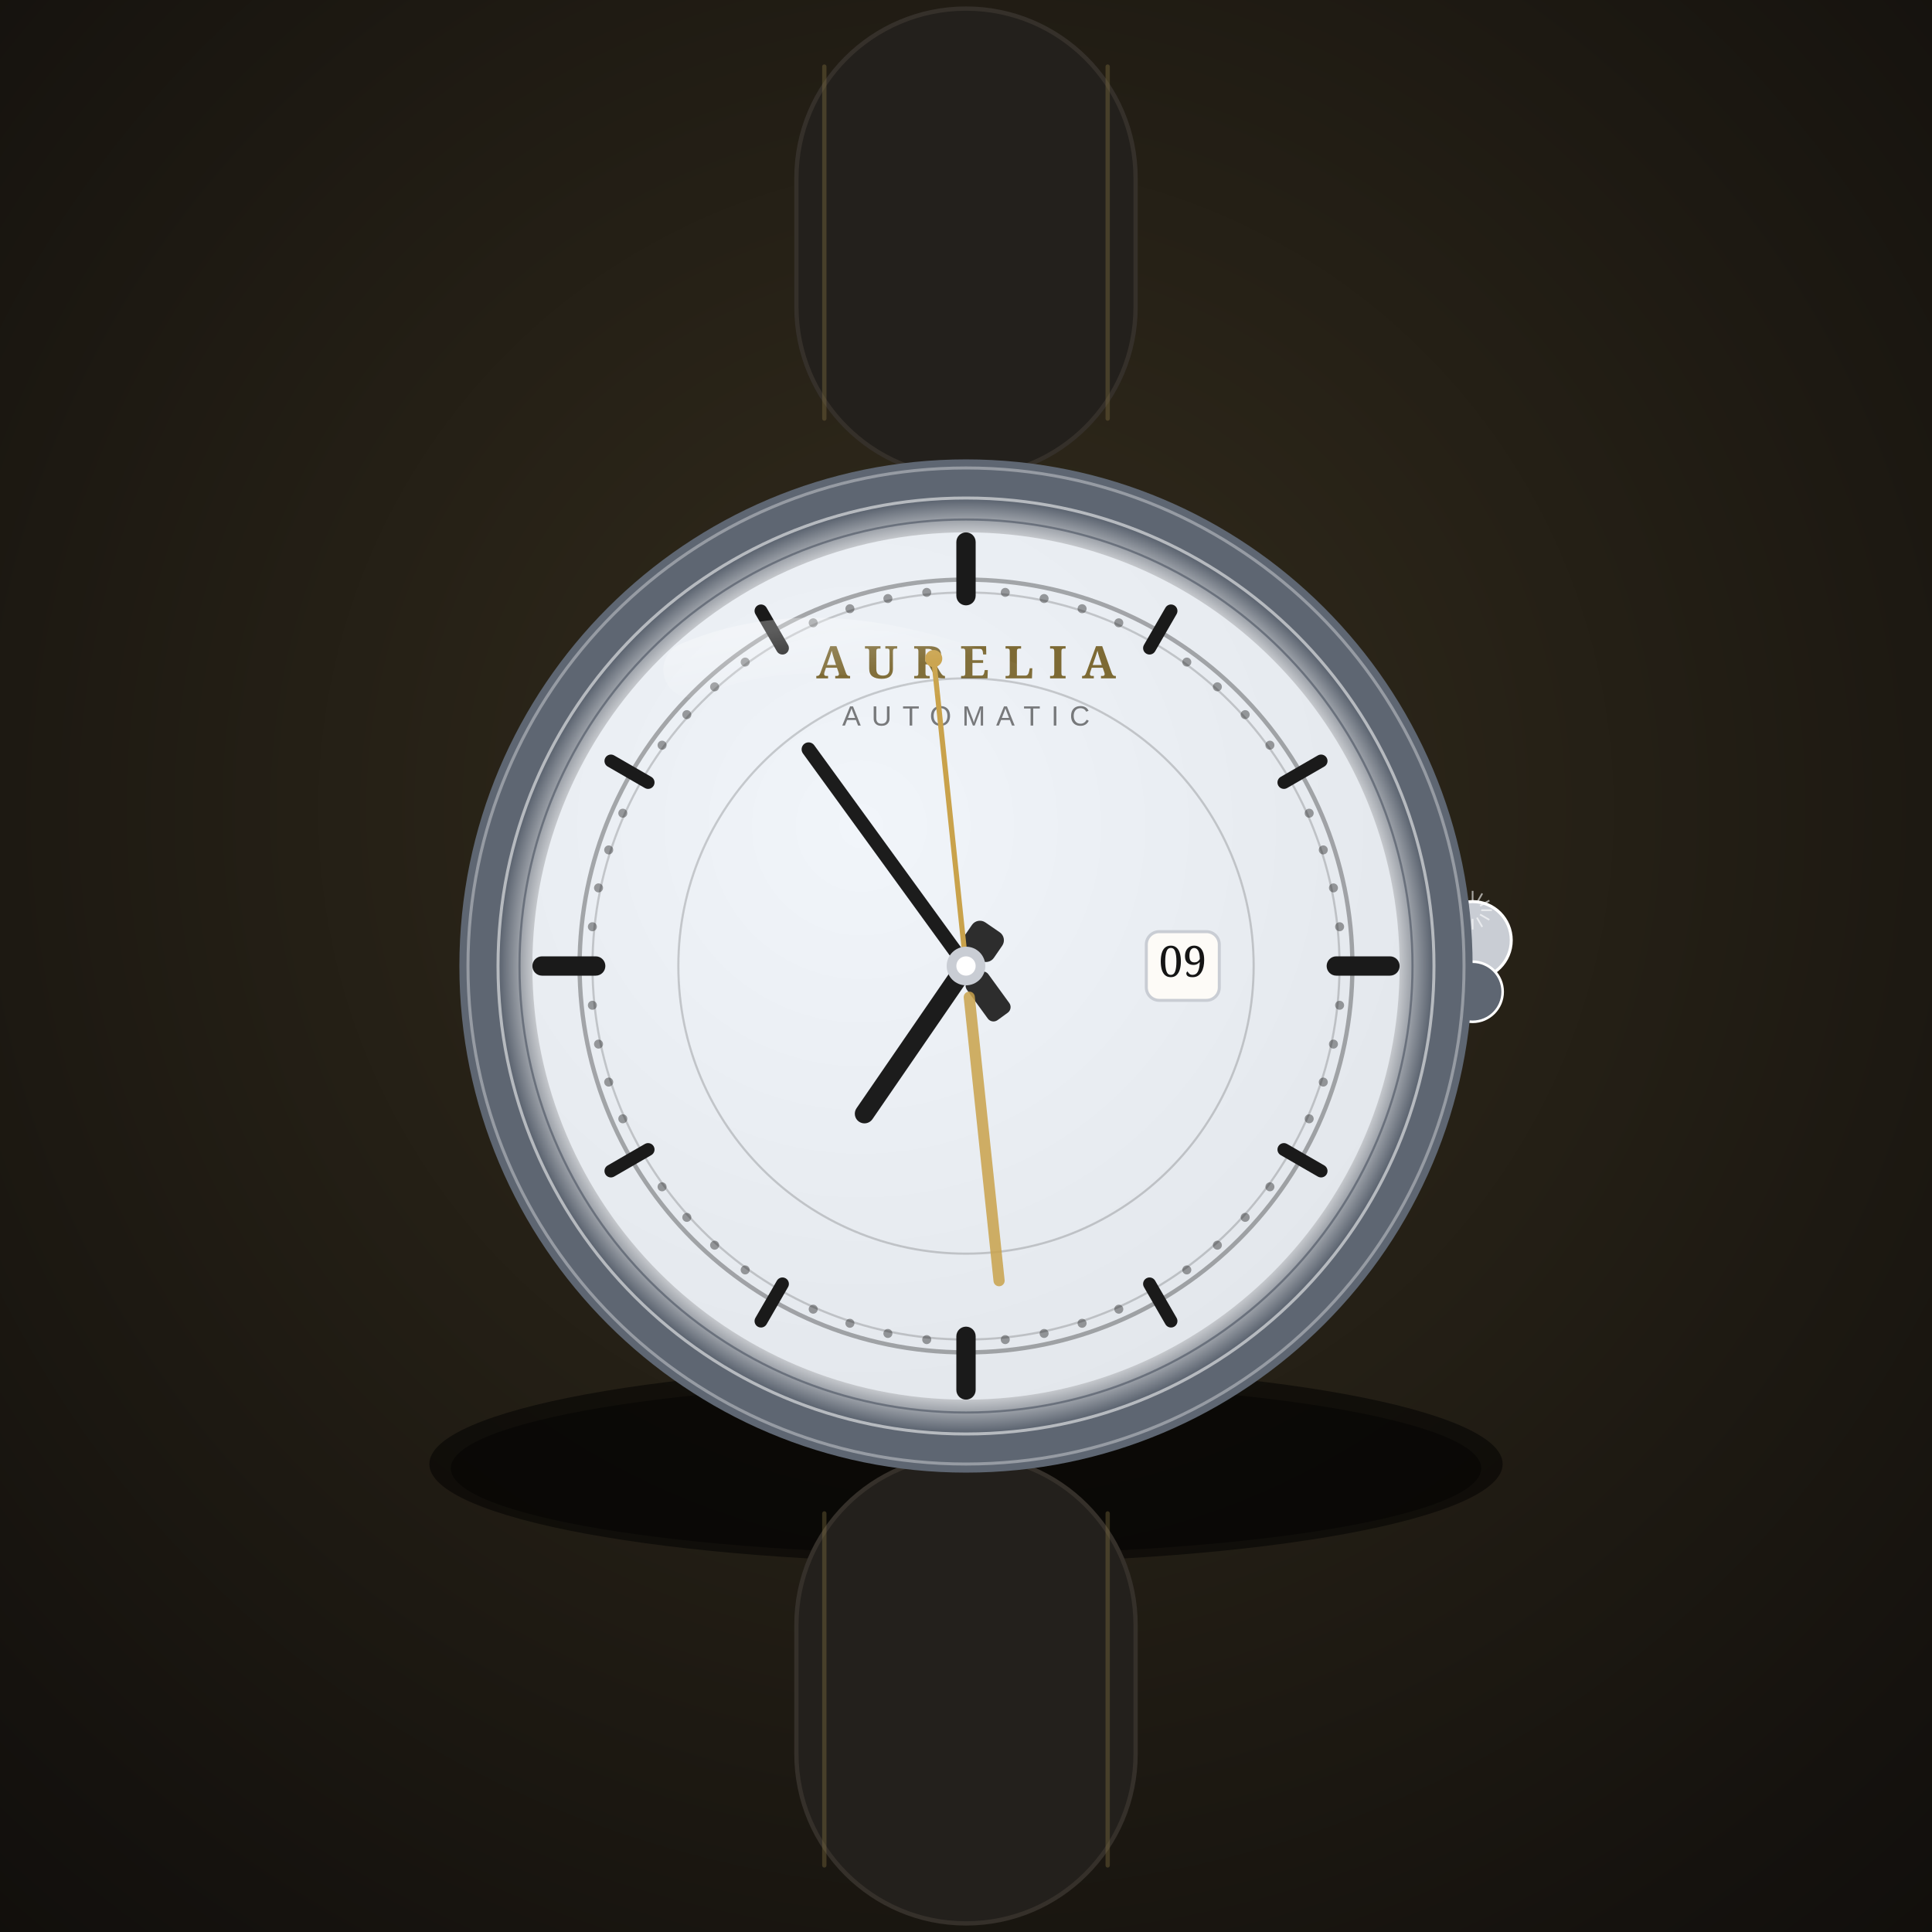
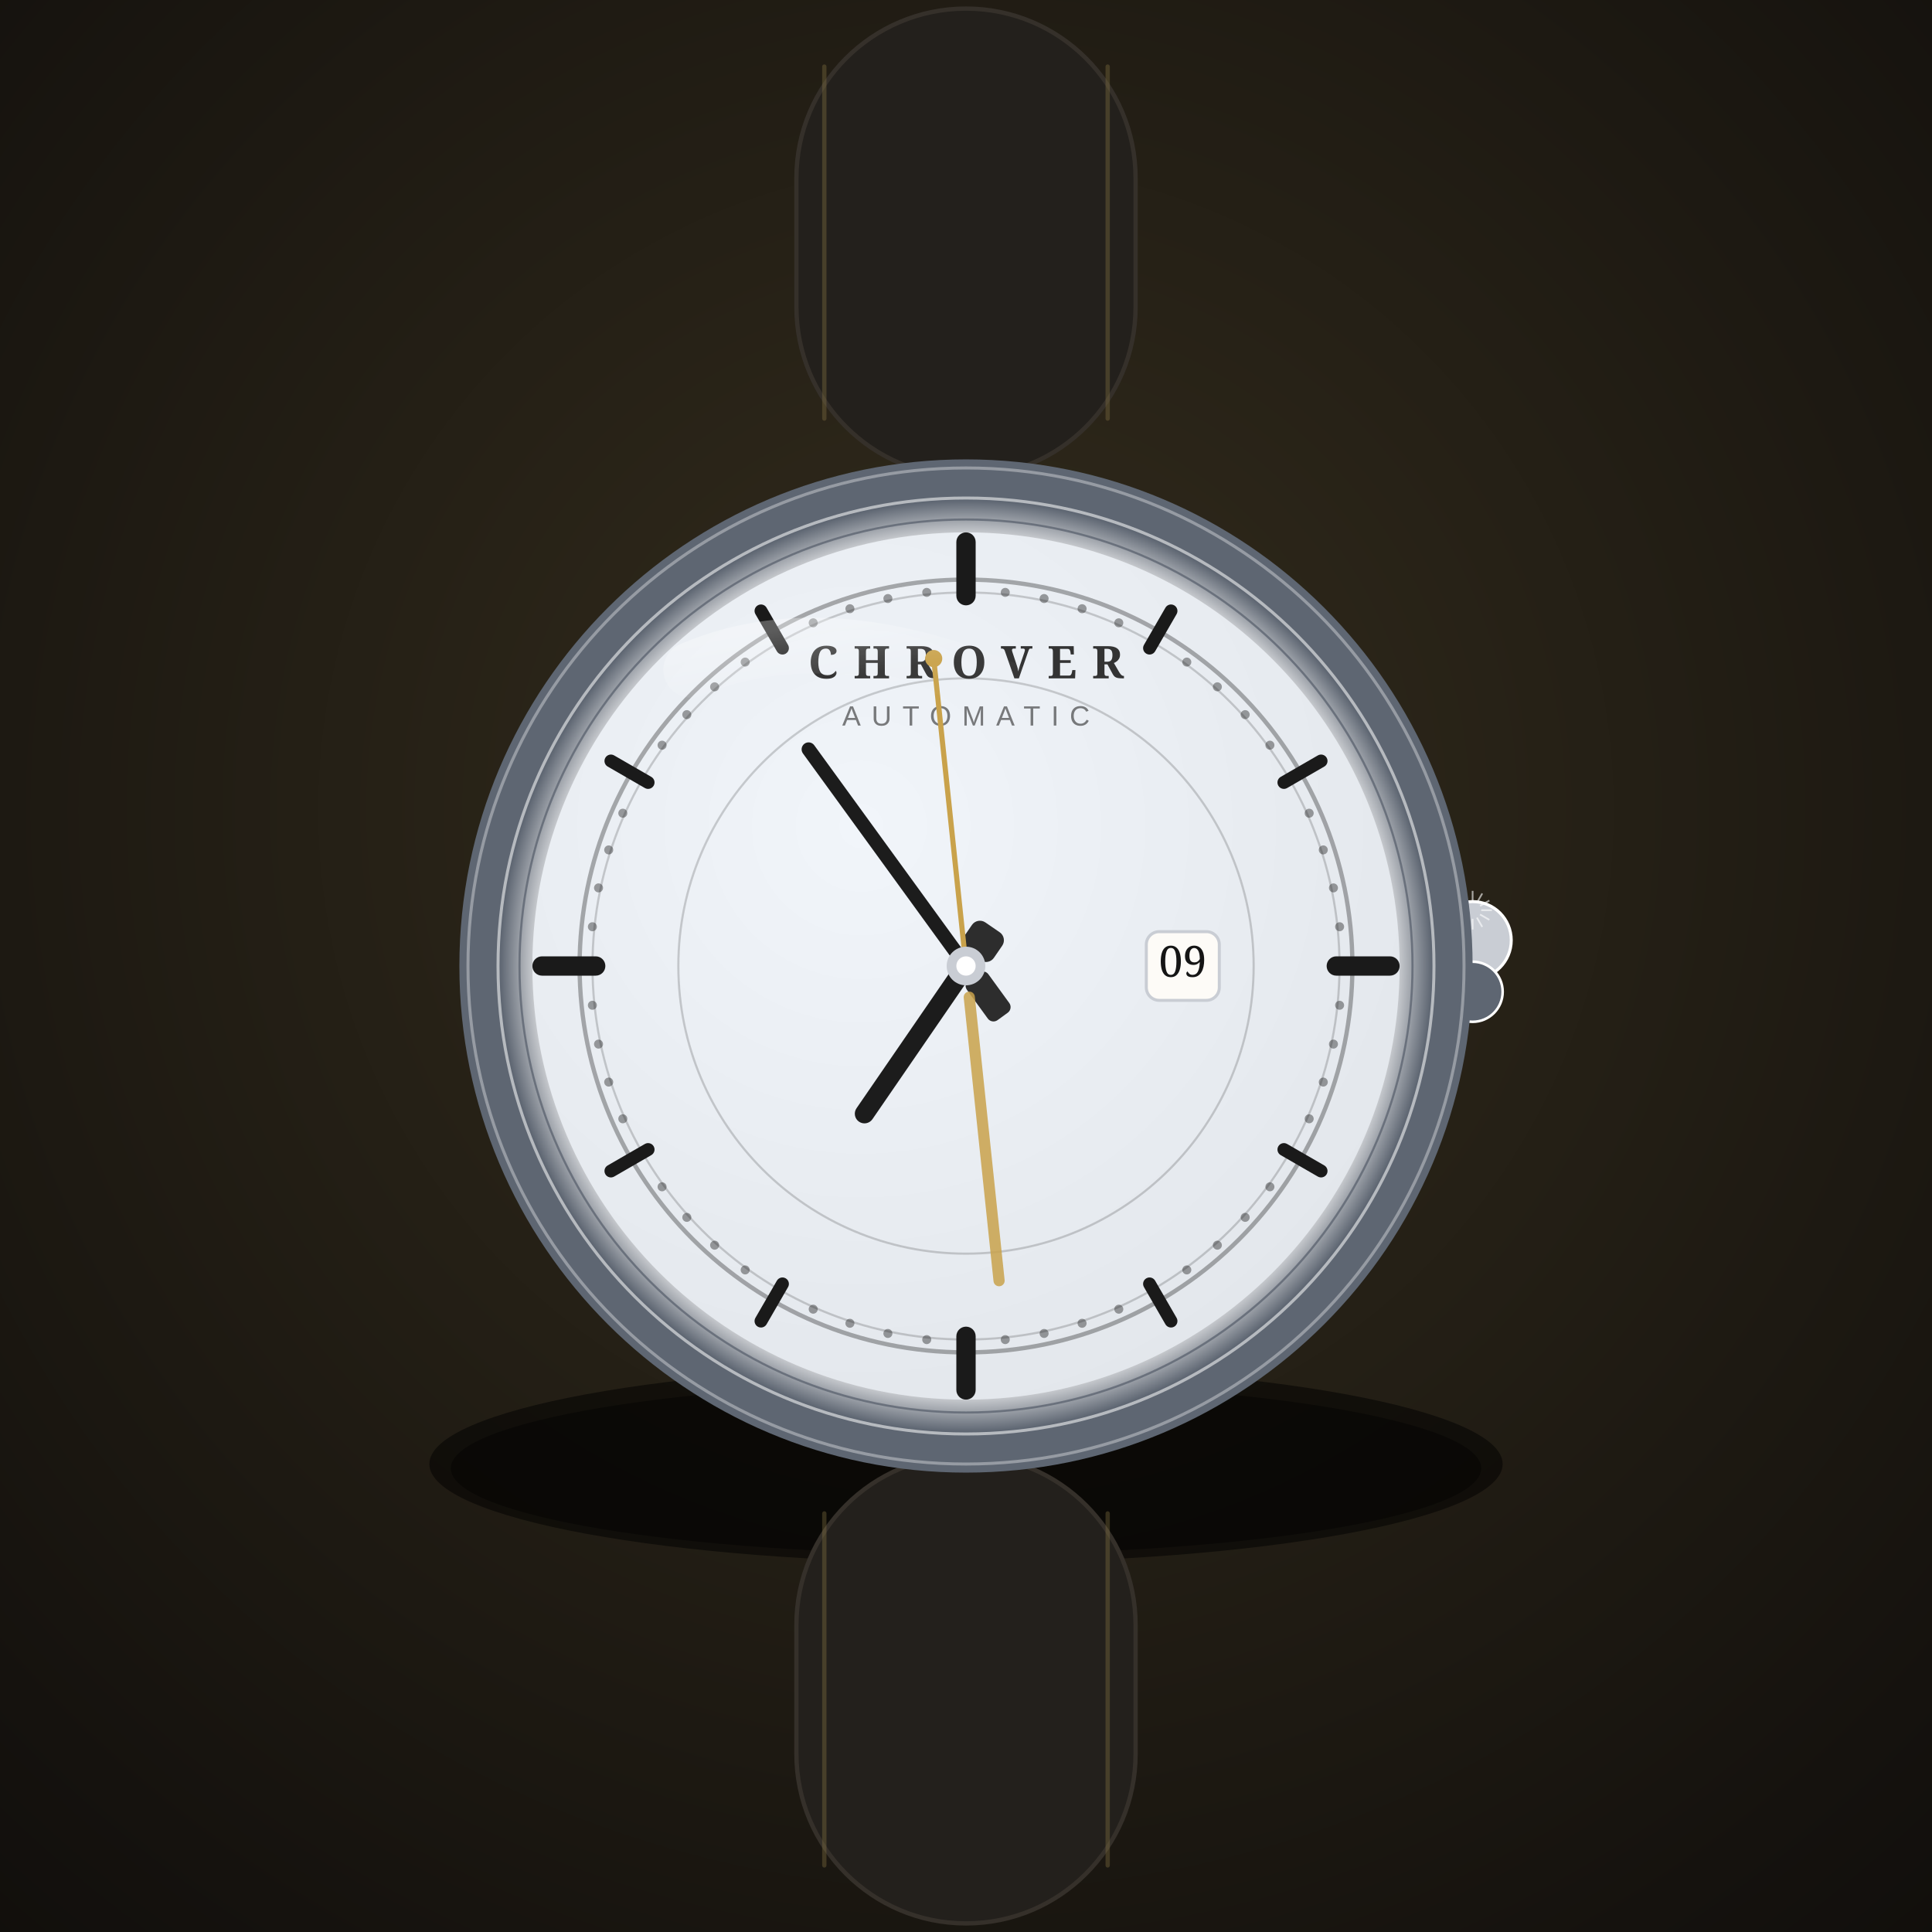
<svg xmlns="http://www.w3.org/2000/svg" width="900" height="900" viewBox="0 0 900 900" font-family="Arial, sans-serif">
  <defs>
    <radialGradient id="bg0" cx="0.5" cy="0.42" r="0.95">
      <stop offset="0%" stop-color="hsl(42 28% 16%)" />
      <stop offset="70%" stop-color="#15120e" />
      <stop offset="100%" stop-color="#0a0908" />
    </radialGradient>
    <linearGradient id="case0" x1="0" y1="0" x2="1" y2="1">
      <stop offset="0%" stop-color="#ffffff" />
      <stop offset="45%" stop-color="#5e6672" stop-opacity="0.9" />
      <stop offset="100%" stop-color="#ffffff" />
    </linearGradient>
    <radialGradient id="dial0" cx="0.38" cy="0.34" r="0.9">
      <stop offset="0%" stop-color="#f1f5fa" />
      <stop offset="100%" stop-color="#dfe3e8" />
    </radialGradient>
    <radialGradient id="caseRim0" cx="0.5" cy="0.5" r="0.5">
      <stop offset="82%" stop-color="#ffffff" />
      <stop offset="92%" stop-color="#5e6672" />
      <stop offset="100%" stop-color="#5e6672" />
    </radialGradient>
    <linearGradient id="glass0" x1="0" y1="0" x2="1" y2="1">
      <stop offset="0%" stop-color="#fff" stop-opacity="0.32" />
      <stop offset="45%" stop-color="#fff" stop-opacity="0.04" />
      <stop offset="100%" stop-color="#fff" stop-opacity="0" />
    </linearGradient>
  </defs>
  <rect width="900" height="900" fill="url(#bg0)" />
  <ellipse cx="450" cy="682" rx="250" ry="46" fill="#000" opacity="0.5" />
  <ellipse cx="450" cy="684" rx="240" ry="40" fill="#000" opacity="0.4" />
  <g transform="scale(1) translate(0 0)">
    <rect x="371" y="4" width="158" height="218" rx="79" fill="#23201c" stroke="#35302a" stroke-width="2" />
    <rect x="383" y="30" width="2" height="166" rx="1" fill="#8a7744" opacity="0.35" />
    <rect x="515" y="30" width="2" height="166" rx="1" fill="#8a7744" opacity="0.35" />
    <rect x="371" y="678" width="158" height="218" rx="79" fill="#23201c" stroke="#35302a" stroke-width="2" />
    <rect x="383" y="704" width="2" height="166" rx="1" fill="#8a7744" opacity="0.35" />
    <rect x="515" y="704" width="2" height="166" rx="1" fill="#8a7744" opacity="0.35" />
    <rect x="652" y="438" width="22" height="24" rx="5" fill="#5e6672" stroke="#ffffff" stroke-width="1" />
    <circle cx="686" cy="438" r="18" fill="#c9cdd4" stroke="#ffffff" stroke-width="1.4" />
    <circle cx="686" cy="462" r="14" fill="#5e6672" stroke="#ffffff" stroke-width="1.2" />
    <g fill="#c9cdd4" stroke="#ffffff" stroke-opacity="0.6" stroke-width="0.8">
      <path d="M 690 424 L 695 424" />
      <path d="M 689.464 426 L 693.794 428.5" />
      <path d="M 688 427.464 L 690.5 431.794" />
      <path d="M 686 428 L 686 433" />
      <path d="M 684 427.464 L 681.5 431.794" />
      <path d="M 682.536 426 L 678.206 428.5" />
      <path d="M 682 424 L 677 424" />
      <path d="M 682.536 422 L 678.206 419.5" />
      <path d="M 684 420.536 L 681.5 416.206" />
      <path d="M 686 420 L 686 415" />
      <path d="M 688 420.536 L 690.5 416.206" />
      <path d="M 689.464 422 L 693.794 419.5" />
    </g>
    <circle cx="450" cy="450" r="236" fill="url(#caseRim0)" />
    <circle cx="450" cy="450" r="224" fill="none" stroke="#5e6672" stroke-width="3" />
    <circle cx="450" cy="450" r="202" fill="url(#dial0)" />
    <g>
      <circle cx="450" cy="450" r="218" fill="none" stroke="#ffffff" stroke-opacity="0.55" stroke-width="1.4" />
      <circle cx="450" cy="450" r="208" fill="none" stroke="#5e6672" stroke-opacity="0.8" stroke-width="1" />
    </g>
    <circle cx="450" cy="450" r="180" fill="none" stroke="rgba(30,30,30,0.35)" stroke-width="2" />
    <circle cx="450" cy="450" r="174" fill="none" stroke="rgba(30,30,30,0.2)" stroke-width="1" />
    <g transform="rotate(6 450 450)">
      <circle cx="450" cy="275" r="2.1" fill="rgba(20,20,20,0.4)" />
    </g>
    <g transform="rotate(12 450 450)">
      <circle cx="450" cy="275" r="2.1" fill="rgba(20,20,20,0.4)" />
    </g>
    <g transform="rotate(18 450 450)">
      <circle cx="450" cy="275" r="2.1" fill="rgba(20,20,20,0.4)" />
    </g>
    <g transform="rotate(24 450 450)">
      <circle cx="450" cy="275" r="2.1" fill="rgba(20,20,20,0.4)" />
    </g>
    <g transform="rotate(36 450 450)">
      <circle cx="450" cy="275" r="2.1" fill="rgba(20,20,20,0.4)" />
    </g>
    <g transform="rotate(42 450 450)">
      <circle cx="450" cy="275" r="2.1" fill="rgba(20,20,20,0.4)" />
    </g>
    <g transform="rotate(48 450 450)">
      <circle cx="450" cy="275" r="2.1" fill="rgba(20,20,20,0.4)" />
    </g>
    <g transform="rotate(54 450 450)">
      <circle cx="450" cy="275" r="2.1" fill="rgba(20,20,20,0.4)" />
    </g>
    <g transform="rotate(66 450 450)">
      <circle cx="450" cy="275" r="2.1" fill="rgba(20,20,20,0.4)" />
    </g>
    <g transform="rotate(72 450 450)">
      <circle cx="450" cy="275" r="2.1" fill="rgba(20,20,20,0.4)" />
    </g>
    <g transform="rotate(78 450 450)">
      <circle cx="450" cy="275" r="2.1" fill="rgba(20,20,20,0.4)" />
    </g>
    <g transform="rotate(84 450 450)">
      <circle cx="450" cy="275" r="2.1" fill="rgba(20,20,20,0.4)" />
    </g>
    <g transform="rotate(96 450 450)">
      <circle cx="450" cy="275" r="2.1" fill="rgba(20,20,20,0.4)" />
    </g>
    <g transform="rotate(102 450 450)">
      <circle cx="450" cy="275" r="2.1" fill="rgba(20,20,20,0.4)" />
    </g>
    <g transform="rotate(108 450 450)">
      <circle cx="450" cy="275" r="2.1" fill="rgba(20,20,20,0.4)" />
    </g>
    <g transform="rotate(114 450 450)">
      <circle cx="450" cy="275" r="2.1" fill="rgba(20,20,20,0.4)" />
    </g>
    <g transform="rotate(126 450 450)">
      <circle cx="450" cy="275" r="2.1" fill="rgba(20,20,20,0.4)" />
    </g>
    <g transform="rotate(132 450 450)">
      <circle cx="450" cy="275" r="2.1" fill="rgba(20,20,20,0.4)" />
    </g>
    <g transform="rotate(138 450 450)">
      <circle cx="450" cy="275" r="2.1" fill="rgba(20,20,20,0.4)" />
    </g>
    <g transform="rotate(144 450 450)">
      <circle cx="450" cy="275" r="2.1" fill="rgba(20,20,20,0.4)" />
    </g>
    <g transform="rotate(156 450 450)">
      <circle cx="450" cy="275" r="2.1" fill="rgba(20,20,20,0.4)" />
    </g>
    <g transform="rotate(162 450 450)">
      <circle cx="450" cy="275" r="2.1" fill="rgba(20,20,20,0.4)" />
    </g>
    <g transform="rotate(168 450 450)">
      <circle cx="450" cy="275" r="2.1" fill="rgba(20,20,20,0.4)" />
    </g>
    <g transform="rotate(174 450 450)">
      <circle cx="450" cy="275" r="2.1" fill="rgba(20,20,20,0.4)" />
    </g>
    <g transform="rotate(186 450 450)">
      <circle cx="450" cy="275" r="2.1" fill="rgba(20,20,20,0.4)" />
    </g>
    <g transform="rotate(192 450 450)">
      <circle cx="450" cy="275" r="2.1" fill="rgba(20,20,20,0.4)" />
    </g>
    <g transform="rotate(198 450 450)">
      <circle cx="450" cy="275" r="2.1" fill="rgba(20,20,20,0.4)" />
    </g>
    <g transform="rotate(204 450 450)">
      <circle cx="450" cy="275" r="2.1" fill="rgba(20,20,20,0.4)" />
    </g>
    <g transform="rotate(216 450 450)">
      <circle cx="450" cy="275" r="2.1" fill="rgba(20,20,20,0.4)" />
    </g>
    <g transform="rotate(222 450 450)">
      <circle cx="450" cy="275" r="2.1" fill="rgba(20,20,20,0.4)" />
    </g>
    <g transform="rotate(228 450 450)">
      <circle cx="450" cy="275" r="2.1" fill="rgba(20,20,20,0.4)" />
    </g>
    <g transform="rotate(234 450 450)">
      <circle cx="450" cy="275" r="2.1" fill="rgba(20,20,20,0.4)" />
    </g>
    <g transform="rotate(246 450 450)">
      <circle cx="450" cy="275" r="2.1" fill="rgba(20,20,20,0.4)" />
    </g>
    <g transform="rotate(252 450 450)">
      <circle cx="450" cy="275" r="2.1" fill="rgba(20,20,20,0.4)" />
    </g>
    <g transform="rotate(258 450 450)">
      <circle cx="450" cy="275" r="2.1" fill="rgba(20,20,20,0.4)" />
    </g>
    <g transform="rotate(264 450 450)">
      <circle cx="450" cy="275" r="2.1" fill="rgba(20,20,20,0.4)" />
    </g>
    <g transform="rotate(276 450 450)">
      <circle cx="450" cy="275" r="2.1" fill="rgba(20,20,20,0.4)" />
    </g>
    <g transform="rotate(282 450 450)">
      <circle cx="450" cy="275" r="2.1" fill="rgba(20,20,20,0.4)" />
    </g>
    <g transform="rotate(288 450 450)">
      <circle cx="450" cy="275" r="2.1" fill="rgba(20,20,20,0.4)" />
    </g>
    <g transform="rotate(294 450 450)">
      <circle cx="450" cy="275" r="2.1" fill="rgba(20,20,20,0.4)" />
    </g>
    <g transform="rotate(306 450 450)">
      <circle cx="450" cy="275" r="2.1" fill="rgba(20,20,20,0.4)" />
    </g>
    <g transform="rotate(312 450 450)">
      <circle cx="450" cy="275" r="2.1" fill="rgba(20,20,20,0.4)" />
    </g>
    <g transform="rotate(318 450 450)">
      <circle cx="450" cy="275" r="2.1" fill="rgba(20,20,20,0.4)" />
    </g>
    <g transform="rotate(324 450 450)">
      <circle cx="450" cy="275" r="2.1" fill="rgba(20,20,20,0.4)" />
    </g>
    <g transform="rotate(336 450 450)">
      <circle cx="450" cy="275" r="2.1" fill="rgba(20,20,20,0.4)" />
    </g>
    <g transform="rotate(342 450 450)">
      <circle cx="450" cy="275" r="2.1" fill="rgba(20,20,20,0.4)" />
    </g>
    <g transform="rotate(348 450 450)">
      <circle cx="450" cy="275" r="2.1" fill="rgba(20,20,20,0.4)" />
    </g>
    <g transform="rotate(354 450 450)">
      <circle cx="450" cy="275" r="2.1" fill="rgba(20,20,20,0.4)" />
    </g>
    <g transform="rotate(0 450 450)">
      <rect x="445.5" y="248" width="9" height="34" rx="4.5" fill="#1a1a1a" />
    </g>
    <g transform="rotate(30 450 450)">
      <rect x="447" y="256" width="6" height="26" rx="3" fill="#1a1a1a" />
    </g>
    <g transform="rotate(60 450 450)">
      <rect x="447" y="256" width="6" height="26" rx="3" fill="#1a1a1a" />
    </g>
    <g transform="rotate(90 450 450)">
      <rect x="445.5" y="248" width="9" height="34" rx="4.5" fill="#1a1a1a" />
    </g>
    <g transform="rotate(120 450 450)">
      <rect x="447" y="256" width="6" height="26" rx="3" fill="#1a1a1a" />
    </g>
    <g transform="rotate(150 450 450)">
      <rect x="447" y="256" width="6" height="26" rx="3" fill="#1a1a1a" />
    </g>
    <g transform="rotate(180 450 450)">
      <rect x="445.5" y="248" width="9" height="34" rx="4.5" fill="#1a1a1a" />
    </g>
    <g transform="rotate(210 450 450)">
      <rect x="447" y="256" width="6" height="26" rx="3" fill="#1a1a1a" />
    </g>
    <g transform="rotate(240 450 450)">
      <rect x="447" y="256" width="6" height="26" rx="3" fill="#1a1a1a" />
    </g>
    <g transform="rotate(270 450 450)">
      <rect x="445.5" y="248" width="9" height="34" rx="4.5" fill="#1a1a1a" />
    </g>
    <g transform="rotate(300 450 450)">
      <rect x="447" y="256" width="6" height="26" rx="3" fill="#1a1a1a" />
    </g>
    <g transform="rotate(330 450 450)">
      <rect x="447" y="256" width="6" height="26" rx="3" fill="#1a1a1a" />
    </g>
-     <text x="450" y="316" text-anchor="middle" font-family="Georgia, serif" font-size="21" letter-spacing="7" fill="#7d6a34" font-weight="600">AURELIA</text>
+     <text x="450" y="316" text-anchor="middle" font-family="Georgia, serif" font-size="21" letter-spacing="7" fill="#333333" font-weight="600">CHROVER</text>
    <text x="450" y="338" text-anchor="middle" font-family="Arial, sans-serif" font-size="13" letter-spacing="5" fill="rgba(40,40,40,0.6)">AUTOMATIC</text>
    <circle cx="450" cy="450" r="134" fill="none" stroke="rgba(30,30,30,0.2)" stroke-width="1" />
    <g>
      <rect x="534" y="434" width="34" height="32" rx="6" fill="#fdfbf7" stroke="#c9cdd4" stroke-width="1.4" />
      <text x="551" y="455" text-anchor="middle" font-family="Georgia, serif" font-size="20" fill="#151515">09</text>
    </g>
    <g transform="rotate(214.5 450 450)">
      <rect x="445.5" y="362" width="9" height="88" rx="4.5" fill="#1c1c1c" />
      <rect x="441.45" y="456" width="17.1" height="15.84" rx="4.5" fill="#1c1c1c" opacity="0.92" />
    </g>
    <g transform="rotate(-36 450 450)">
      <rect x="446.75" y="322" width="6.5" height="128" rx="3.25" fill="#1c1c1c" />
      <rect x="443.825" y="456" width="12.35" height="23.04" rx="3.25" fill="#1c1c1c" opacity="0.92" />
    </g>
    <g transform="rotate(-6 450 450)">
      <rect x="448.8" y="308" width="2.4" height="142" rx="1.2" fill="#c9a24b" />
      <circle cx="450" cy="306" r="4" fill="#c9a24b" />
      <rect x="447.4" y="462" width="5.2" height="138" rx="2.6" fill="#c9a24b" opacity="0.85" />
    </g>
    <circle cx="450" cy="450" r="9" fill="#c9cdd4" />
    <circle cx="450" cy="450" r="4.5" fill="#ffffff" />
    <rect x="449" y="448.5" width="2" height="26" rx="1" fill="#ffffff" opacity="0" />
    <path d="M 322 312 Q 392 282 492 332" fill="none" stroke="url(#glass0)" stroke-width="26" stroke-linecap="round" opacity="0.9" />
    <circle cx="450" cy="450" r="232" fill="none" stroke="#ffffff" stroke-opacity="0.35" stroke-width="1.4" />
  </g>
</svg>
